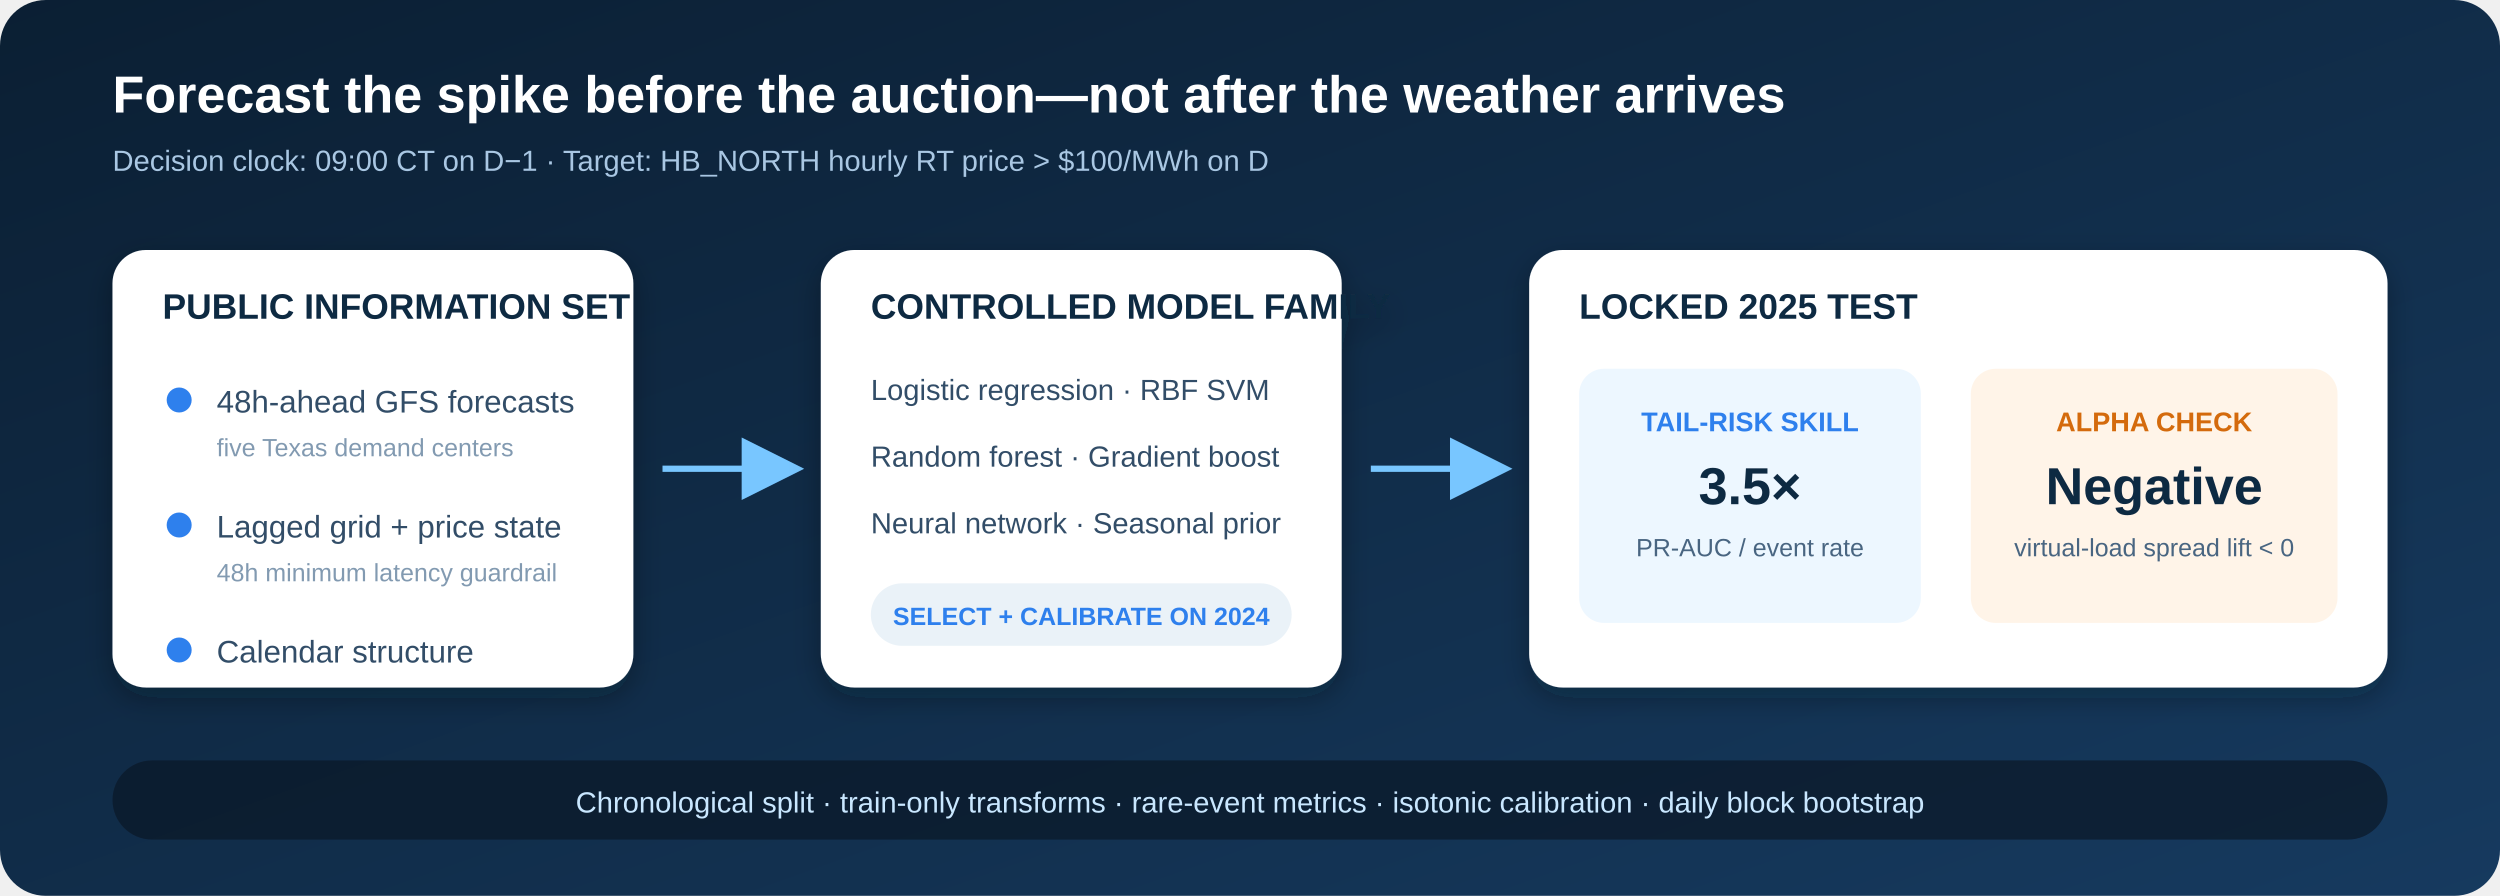
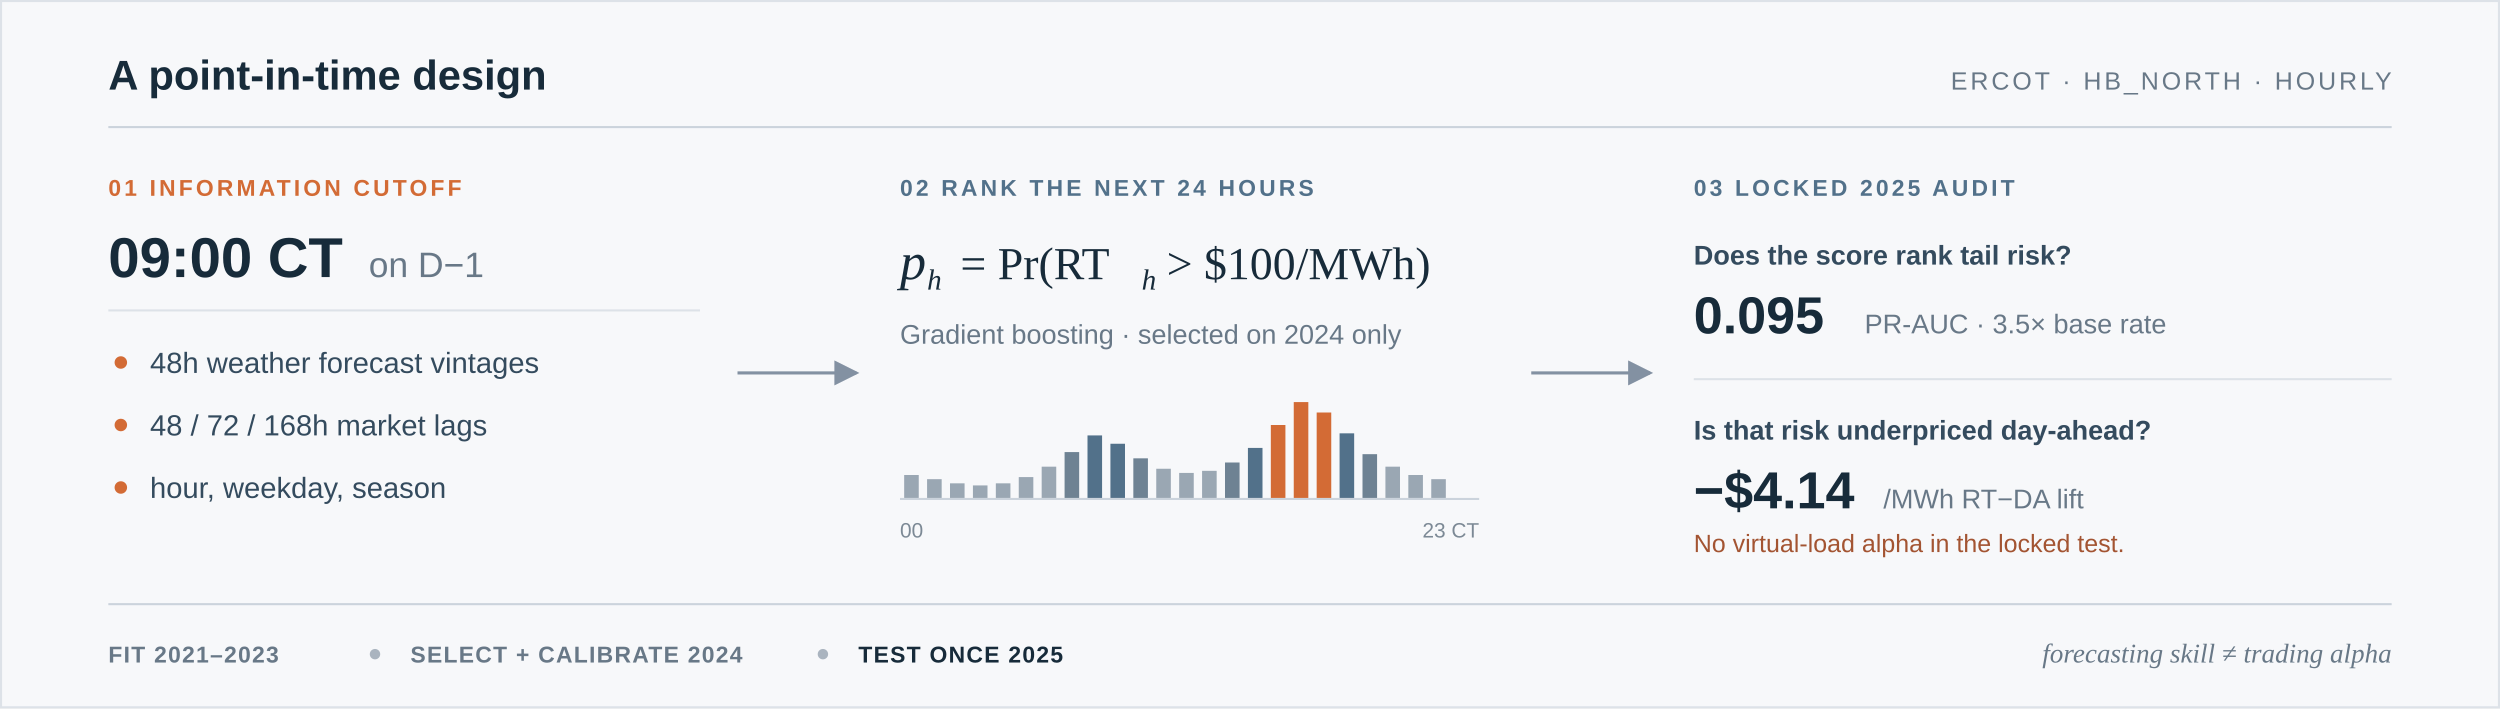
- <svg xmlns="http://www.w3.org/2000/svg" width="1200" height="430" viewBox="0 0 1200 430" role="img" aria-labelledby="title desc">
+ <svg xmlns="http://www.w3.org/2000/svg" width="1200" height="340" viewBox="0 0 1200 340" role="img" aria-labelledby="title desc">
  <defs>
-     <linearGradient id="bg" x1="0" y1="0" x2="1" y2="1">
-       <stop offset="0" stop-color="#0B1F33" />
-       <stop offset="1" stop-color="#163A5F" />
-     </linearGradient>
-     <filter id="shadow" x="-20%" y="-20%" width="140%" height="140%">
-       <feDropShadow dx="0" dy="5" stdDeviation="7" flood-color="#071522" flood-opacity=".32" />
-     </filter>
-     <marker id="arrow" markerWidth="10" markerHeight="10" refX="8" refY="5" orient="auto">
-       <path d="M0,0 L10,5 L0,10 z" fill="#78C6FF" />
+     <marker id="arrow" markerWidth="8" markerHeight="8" refX="7" refY="4" orient="auto">
+       <path d="M0 0L8 4L0 8Z" fill="#8391A2" />
    </marker>
  </defs>
-   <rect width="1200" height="430" rx="22" fill="url(#bg)" />
-   <text x="54" y="54" fill="#FFFFFF" font-family="Arial, sans-serif" font-size="25" font-weight="700">Forecast the spike before the auction—not after the weather arrives</text>
-   <text x="54" y="82" fill="#A9C7E3" font-family="Arial, sans-serif" font-size="14">Decision clock: 09:00 CT on D−1  ·  Target: HB_NORTH hourly RT price &gt; $100/MWh on D</text>
-   <g filter="url(#shadow)">
-     <rect x="54" y="120" width="250" height="210" rx="16" fill="#FFFFFF" />
-     <text x="78" y="153" fill="#102A43" font-family="Arial, sans-serif" font-size="17" font-weight="700">PUBLIC INFORMATION SET</text>
-     <circle cx="86" cy="192" r="6" fill="#2F80ED" />
-     <text x="104" y="198" fill="#334E68" font-family="Arial, sans-serif" font-size="15">48h-ahead GFS forecasts</text>
-     <text x="104" y="219" fill="#829AB1" font-family="Arial, sans-serif" font-size="12">five Texas demand centers</text>
-     <circle cx="86" cy="252" r="6" fill="#2F80ED" />
-     <text x="104" y="258" fill="#334E68" font-family="Arial, sans-serif" font-size="15">Lagged grid + price state</text>
-     <text x="104" y="279" fill="#829AB1" font-family="Arial, sans-serif" font-size="12">48h minimum latency guardrail</text>
-     <circle cx="86" cy="312" r="6" fill="#2F80ED" />
-     <text x="104" y="318" fill="#334E68" font-family="Arial, sans-serif" font-size="15">Calendar structure</text>
+   <rect width="1200" height="340" fill="#F7F8FA" />
+   <rect x="0.5" y="0.5" width="1199" height="339" fill="none" stroke="#DDE2E8" />
+   <text x="52" y="43" fill="#172B3A" font-family="-apple-system, BlinkMacSystemFont, 'Segoe UI', Arial, sans-serif" font-size="20" font-weight="600">A point-in-time design</text>
+   <text x="1148" y="43" text-anchor="end" fill="#687887" font-family="-apple-system, BlinkMacSystemFont, 'Segoe UI', Arial, sans-serif" font-size="12" letter-spacing="1.4">ERCOT · HB_NORTH · HOURLY</text>
+   <line x1="52" y1="61" x2="1148" y2="61" stroke="#CBD3DC" />
+   <text x="52" y="94" fill="#D36B35" font-family="-apple-system, BlinkMacSystemFont, 'Segoe UI', Arial, sans-serif" font-size="11" font-weight="700" letter-spacing="1.5">01  INFORMATION CUTOFF</text>
+   <text x="52" y="133" fill="#172B3A" font-family="-apple-system, BlinkMacSystemFont, 'Segoe UI', Arial, sans-serif" font-size="27" font-weight="600">09:00 CT</text>
+   <text x="177" y="133" fill="#687887" font-family="-apple-system, BlinkMacSystemFont, 'Segoe UI', Arial, sans-serif" font-size="17">on D−1</text>
+   <line x1="52" y1="149" x2="336" y2="149" stroke="#DDE2E8" />
+   <circle cx="58" cy="174" r="3" fill="#D36B35" />
+   <text x="72" y="179" fill="#344B5E" font-family="-apple-system, BlinkMacSystemFont, 'Segoe UI', Arial, sans-serif" font-size="14">48h weather forecast vintages</text>
+   <circle cx="58" cy="204" r="3" fill="#D36B35" />
+   <text x="72" y="209" fill="#344B5E" font-family="-apple-system, BlinkMacSystemFont, 'Segoe UI', Arial, sans-serif" font-size="14">48 / 72 / 168h market lags</text>
+   <circle cx="58" cy="234" r="3" fill="#D36B35" />
+   <text x="72" y="239" fill="#344B5E" font-family="-apple-system, BlinkMacSystemFont, 'Segoe UI', Arial, sans-serif" font-size="14">hour, weekday, season</text>
+   <path d="M354 179H411" fill="none" stroke="#8391A2" stroke-width="1.5" marker-end="url(#arrow)" />
+   <text x="432" y="94" fill="#52718A" font-family="-apple-system, BlinkMacSystemFont, 'Segoe UI', Arial, sans-serif" font-size="11" font-weight="700" letter-spacing="1.5">02  RANK THE NEXT 24 HOURS</text>
+   <text x="432" y="134" fill="#172B3A" font-family="Georgia, 'Times New Roman', serif" font-size="25" font-style="italic">p</text>
+   <text x="445" y="139" fill="#172B3A" font-family="Georgia, 'Times New Roman', serif" font-size="14" font-style="italic">h</text>
+   <text x="461" y="134" fill="#172B3A" font-family="Georgia, 'Times New Roman', serif" font-size="22">= Pr(RT</text>
+   <text x="548" y="139" fill="#172B3A" font-family="Georgia, 'Times New Roman', serif" font-size="14" font-style="italic">h</text>
+   <text x="560" y="134" fill="#172B3A" font-family="Georgia, 'Times New Roman', serif" font-size="22"> &gt; $100/MWh)</text>
+   <text x="432" y="165" fill="#687887" font-family="-apple-system, BlinkMacSystemFont, 'Segoe UI', Arial, sans-serif" font-size="13">Gradient boosting · selected on 2024 only</text>
+   <g transform="translate(432 190)">
+     <line x1="0" y1="49.5" x2="278" y2="49.5" stroke="#CBD3DC" />
+     <rect x="2" y="38" width="7" height="11" fill="#9AA7B3" />
+     <rect x="13" y="40" width="7" height="9" fill="#9AA7B3" />
+     <rect x="24" y="42" width="7" height="7" fill="#9AA7B3" />
+     <rect x="35" y="43" width="7" height="6" fill="#9AA7B3" />
+     <rect x="46" y="42" width="7" height="7" fill="#9AA7B3" />
+     <rect x="57" y="39" width="7" height="10" fill="#9AA7B3" />
+     <rect x="68" y="34" width="7" height="15" fill="#9AA7B3" />
+     <rect x="79" y="27" width="7" height="22" fill="#6E8293" />
+     <rect x="90" y="19" width="7" height="30" fill="#52718A" />
+     <rect x="101" y="23" width="7" height="26" fill="#52718A" />
+     <rect x="112" y="30" width="7" height="19" fill="#6E8293" />
+     <rect x="123" y="35" width="7" height="14" fill="#9AA7B3" />
+     <rect x="134" y="37" width="7" height="12" fill="#9AA7B3" />
+     <rect x="145" y="36" width="7" height="13" fill="#9AA7B3" />
+     <rect x="156" y="32" width="7" height="17" fill="#6E8293" />
+     <rect x="167" y="25" width="7" height="24" fill="#52718A" />
+     <rect x="178" y="14" width="7" height="35" fill="#D36B35" />
+     <rect x="189" y="3" width="7" height="46" fill="#D36B35" />
+     <rect x="200" y="8" width="7" height="41" fill="#D36B35" />
+     <rect x="211" y="18" width="7" height="31" fill="#52718A" />
+     <rect x="222" y="28" width="7" height="21" fill="#6E8293" />
+     <rect x="233" y="34" width="7" height="15" fill="#9AA7B3" />
+     <rect x="244" y="38" width="7" height="11" fill="#9AA7B3" />
+     <rect x="255" y="40" width="7" height="9" fill="#9AA7B3" />
+     <text x="0" y="68" fill="#7C8995" font-family="-apple-system, BlinkMacSystemFont, 'Segoe UI', Arial, sans-serif" font-size="10">00</text>
+     <text x="278" y="68" text-anchor="end" fill="#7C8995" font-family="-apple-system, BlinkMacSystemFont, 'Segoe UI', Arial, sans-serif" font-size="10">23 CT</text>
  </g>
-   <path d="M318 225 H380" stroke="#78C6FF" stroke-width="3" marker-end="url(#arrow)" />
-   <g filter="url(#shadow)">
-     <rect x="394" y="120" width="250" height="210" rx="16" fill="#FFFFFF" />
-     <text x="418" y="153" fill="#102A43" font-family="Arial, sans-serif" font-size="17" font-weight="700">CONTROLLED MODEL FAMILY</text>
-     <text x="418" y="192" fill="#334E68" font-family="Arial, sans-serif" font-size="14">Logistic regression  ·  RBF SVM</text>
-     <text x="418" y="224" fill="#334E68" font-family="Arial, sans-serif" font-size="14">Random forest  ·  Gradient boost</text>
-     <text x="418" y="256" fill="#334E68" font-family="Arial, sans-serif" font-size="14">Neural network  ·  Seasonal prior</text>
-     <rect x="418" y="280" width="202" height="30" rx="15" fill="#EAF2F8" />
-     <text x="519" y="300" text-anchor="middle" fill="#2F80ED" font-family="Arial, sans-serif" font-size="12" font-weight="700">SELECT + CALIBRATE ON 2024</text>
-   </g>
-   <path d="M658 225 H720" stroke="#78C6FF" stroke-width="3" marker-end="url(#arrow)" />
-   <g filter="url(#shadow)">
-     <rect x="734" y="120" width="412" height="210" rx="16" fill="#FFFFFF" />
-     <text x="758" y="153" fill="#102A43" font-family="Arial, sans-serif" font-size="17" font-weight="700">LOCKED 2025 TEST</text>
-     <rect x="758" y="177" width="164" height="122" rx="12" fill="#EDF7FF" />
-     <text x="840" y="207" text-anchor="middle" fill="#2F80ED" font-family="Arial, sans-serif" font-size="13" font-weight="700">TAIL-RISK SKILL</text>
-     <text x="840" y="242" text-anchor="middle" fill="#102A43" font-family="Arial, sans-serif" font-size="25" font-weight="700">3.5×</text>
-     <text x="840" y="267" text-anchor="middle" fill="#486581" font-family="Arial, sans-serif" font-size="12">PR-AUC / event rate</text>
-     <rect x="946" y="177" width="176" height="122" rx="12" fill="#FFF4E8" />
-     <text x="1034" y="207" text-anchor="middle" fill="#D46B08" font-family="Arial, sans-serif" font-size="13" font-weight="700">ALPHA CHECK</text>
-     <text x="1034" y="242" text-anchor="middle" fill="#102A43" font-family="Arial, sans-serif" font-size="25" font-weight="700">Negative</text>
-     <text x="1034" y="267" text-anchor="middle" fill="#486581" font-family="Arial, sans-serif" font-size="12">virtual-load spread lift &lt; 0</text>
-   </g>
-   <rect x="54" y="365" width="1092" height="38" rx="19" fill="#0A1727" opacity=".72" />
-   <text x="600" y="390" text-anchor="middle" fill="#C9E7FF" font-family="Arial, sans-serif" font-size="14">Chronological split  ·  train-only transforms  ·  rare-event metrics  ·  isotonic calibration  ·  daily block bootstrap</text>
+   <path d="M735 179H792" fill="none" stroke="#8391A2" stroke-width="1.5" marker-end="url(#arrow)" />
+   <text x="813" y="94" fill="#52718A" font-family="-apple-system, BlinkMacSystemFont, 'Segoe UI', Arial, sans-serif" font-size="11" font-weight="700" letter-spacing="1.5">03  LOCKED 2025 AUDIT</text>
+   <text x="813" y="127" fill="#344B5E" font-family="-apple-system, BlinkMacSystemFont, 'Segoe UI', Arial, sans-serif" font-size="13" font-weight="600">Does the score rank tail risk?</text>
+   <text x="813" y="160" fill="#172B3A" font-family="-apple-system, BlinkMacSystemFont, 'Segoe UI', Arial, sans-serif" font-size="25" font-weight="600">0.095</text>
+   <text x="895" y="160" fill="#687887" font-family="-apple-system, BlinkMacSystemFont, 'Segoe UI', Arial, sans-serif" font-size="13">PR-AUC · 3.5× base rate</text>
+   <line x1="813" y1="182" x2="1148" y2="182" stroke="#DDE2E8" />
+   <text x="813" y="211" fill="#344B5E" font-family="-apple-system, BlinkMacSystemFont, 'Segoe UI', Arial, sans-serif" font-size="13" font-weight="600">Is that risk underpriced day-ahead?</text>
+   <text x="813" y="244" fill="#172B3A" font-family="-apple-system, BlinkMacSystemFont, 'Segoe UI', Arial, sans-serif" font-size="25" font-weight="600">−$4.14</text>
+   <text x="904" y="244" fill="#687887" font-family="-apple-system, BlinkMacSystemFont, 'Segoe UI', Arial, sans-serif" font-size="13">/MWh RT−DA lift</text>
+   <text x="813" y="265" fill="#A35432" font-family="-apple-system, BlinkMacSystemFont, 'Segoe UI', Arial, sans-serif" font-size="12">No virtual-load alpha in the locked test.</text>
+   <line x1="52" y1="290" x2="1148" y2="290" stroke="#CBD3DC" />
+   <text x="52" y="318" fill="#687887" font-family="-apple-system, BlinkMacSystemFont, 'Segoe UI', Arial, sans-serif" font-size="11" font-weight="600" letter-spacing="0.6">FIT  2021–2023</text>
+   <circle cx="180" cy="314" r="2.5" fill="#AAB4BF" />
+   <text x="197" y="318" fill="#687887" font-family="-apple-system, BlinkMacSystemFont, 'Segoe UI', Arial, sans-serif" font-size="11" font-weight="600" letter-spacing="0.6">SELECT + CALIBRATE  2024</text>
+   <circle cx="395" cy="314" r="2.5" fill="#AAB4BF" />
+   <text x="412" y="318" fill="#172B3A" font-family="-apple-system, BlinkMacSystemFont, 'Segoe UI', Arial, sans-serif" font-size="11" font-weight="700" letter-spacing="0.6">TEST ONCE  2025</text>
+   <text x="1148" y="318" text-anchor="end" fill="#687887" font-family="Georgia, 'Times New Roman', serif" font-size="13" font-style="italic">forecasting skill ≠ trading alpha</text>
</svg>
